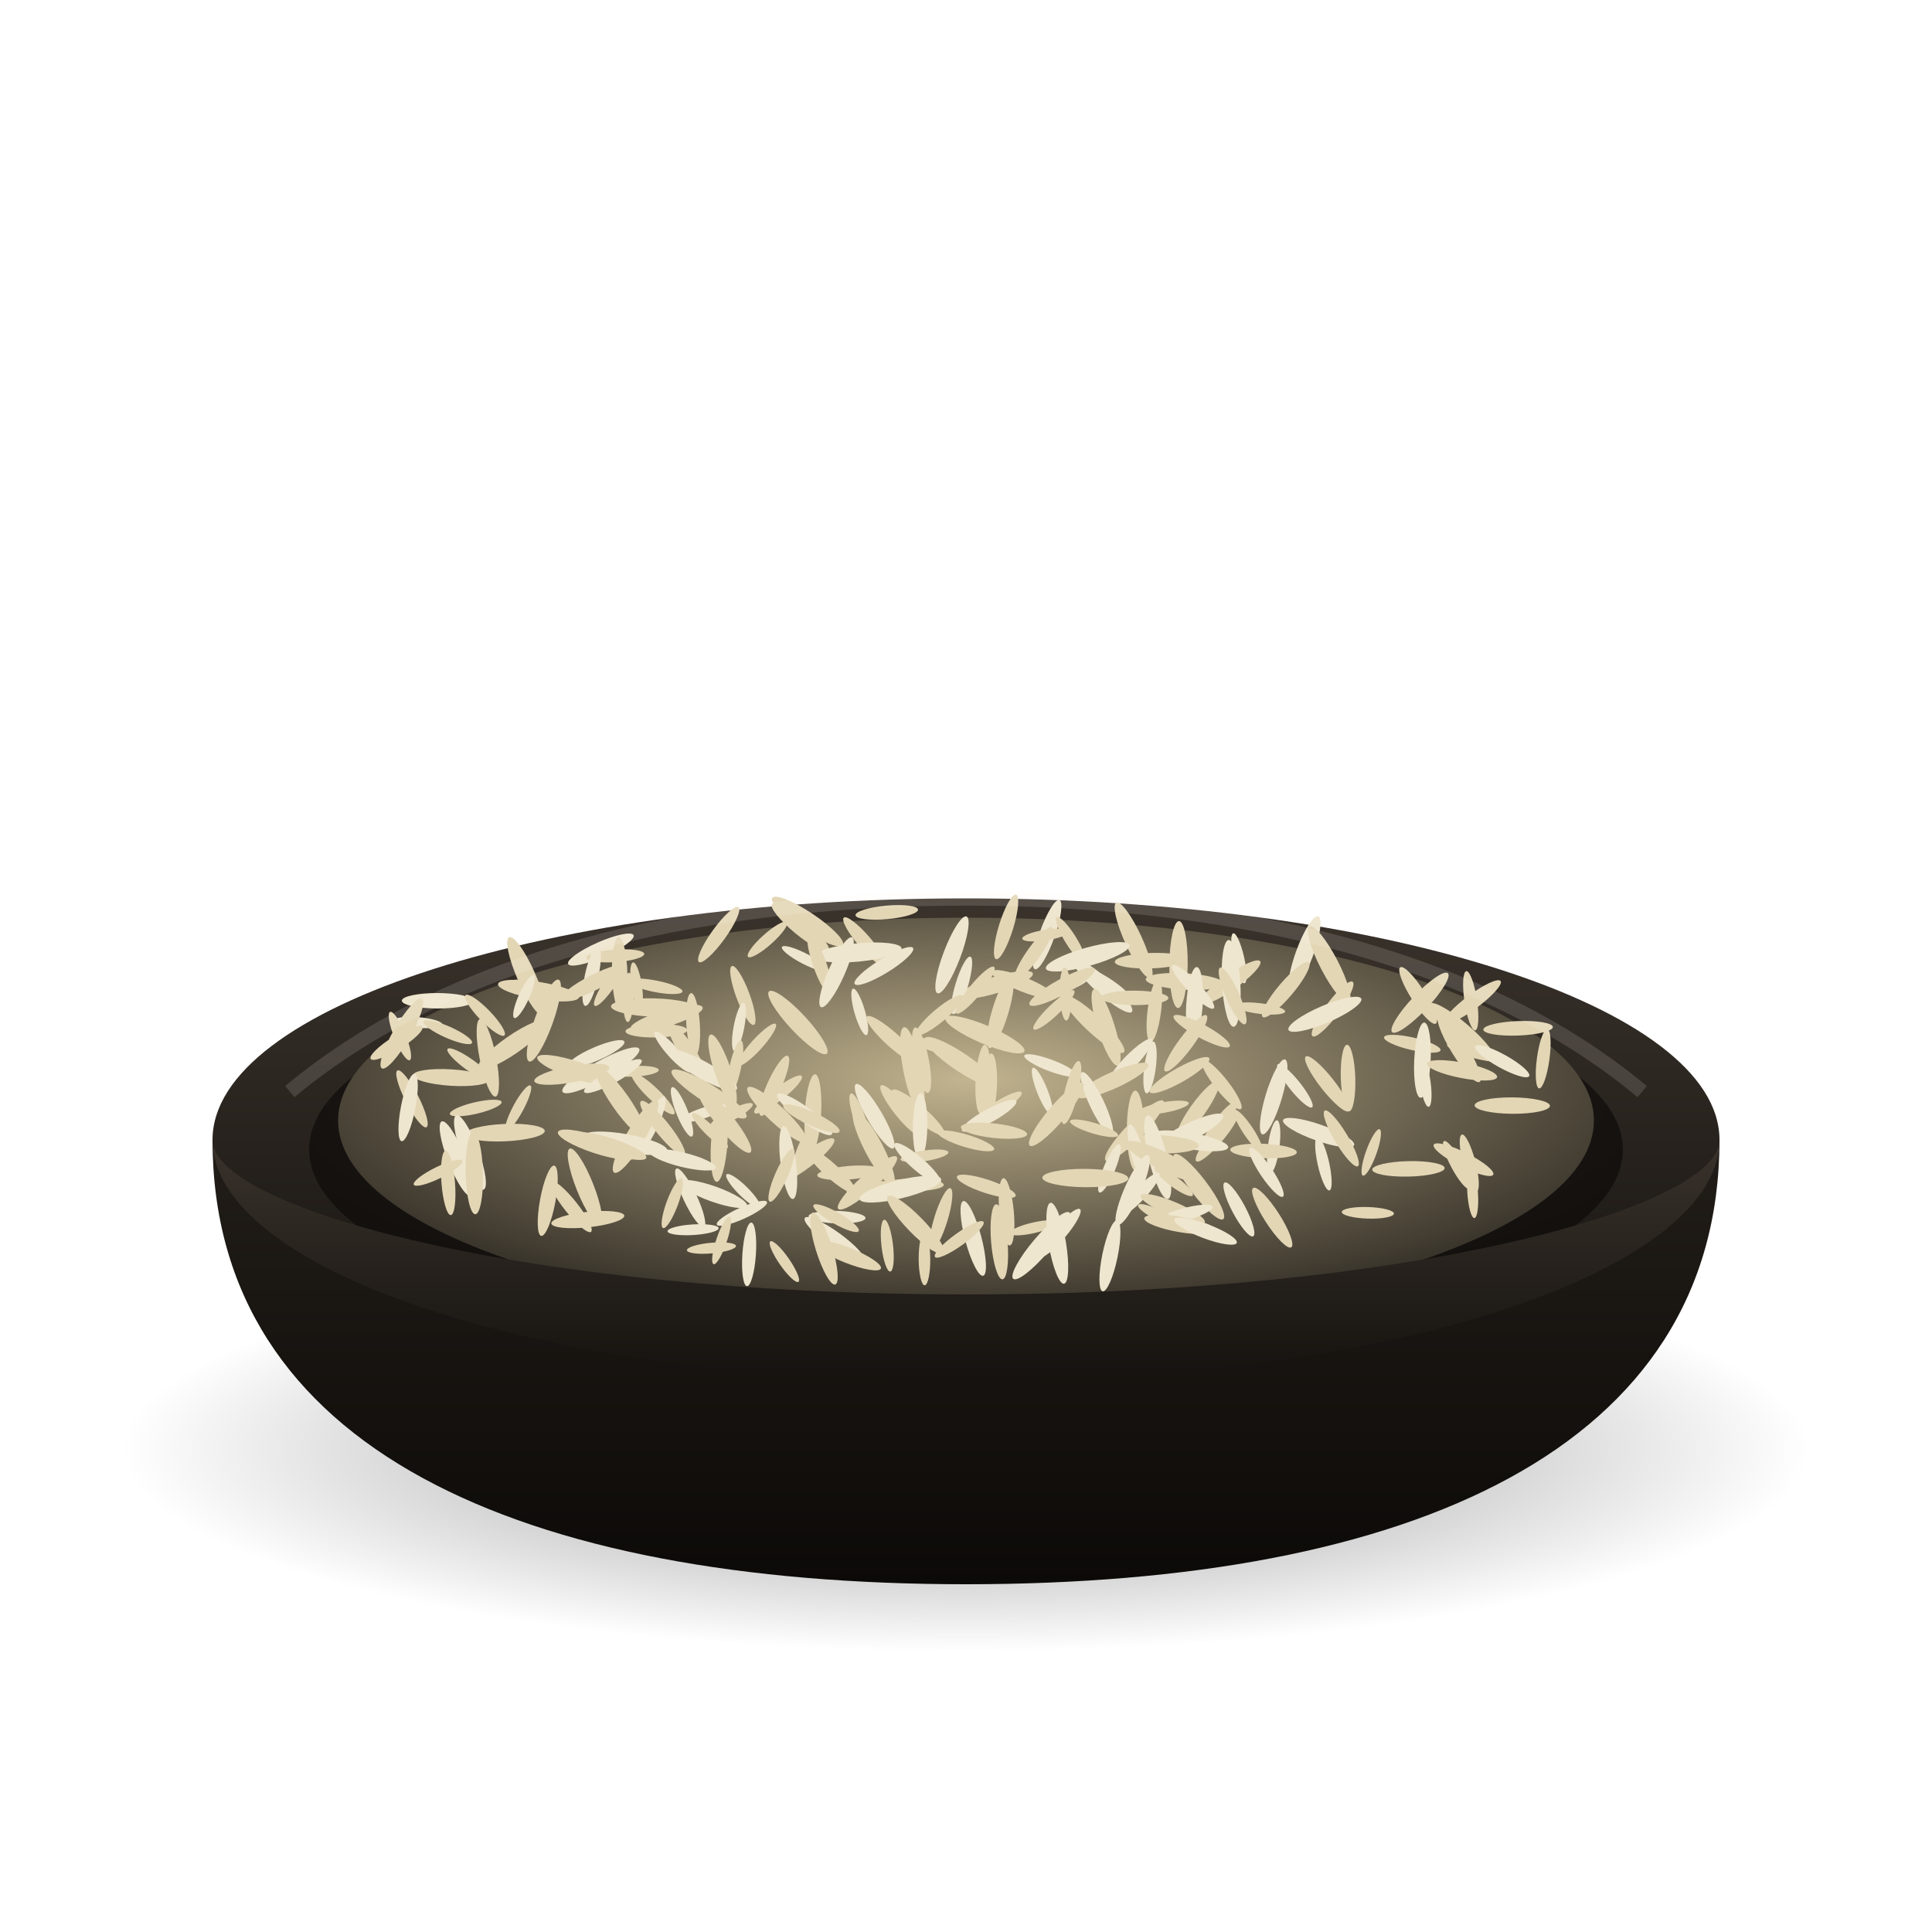
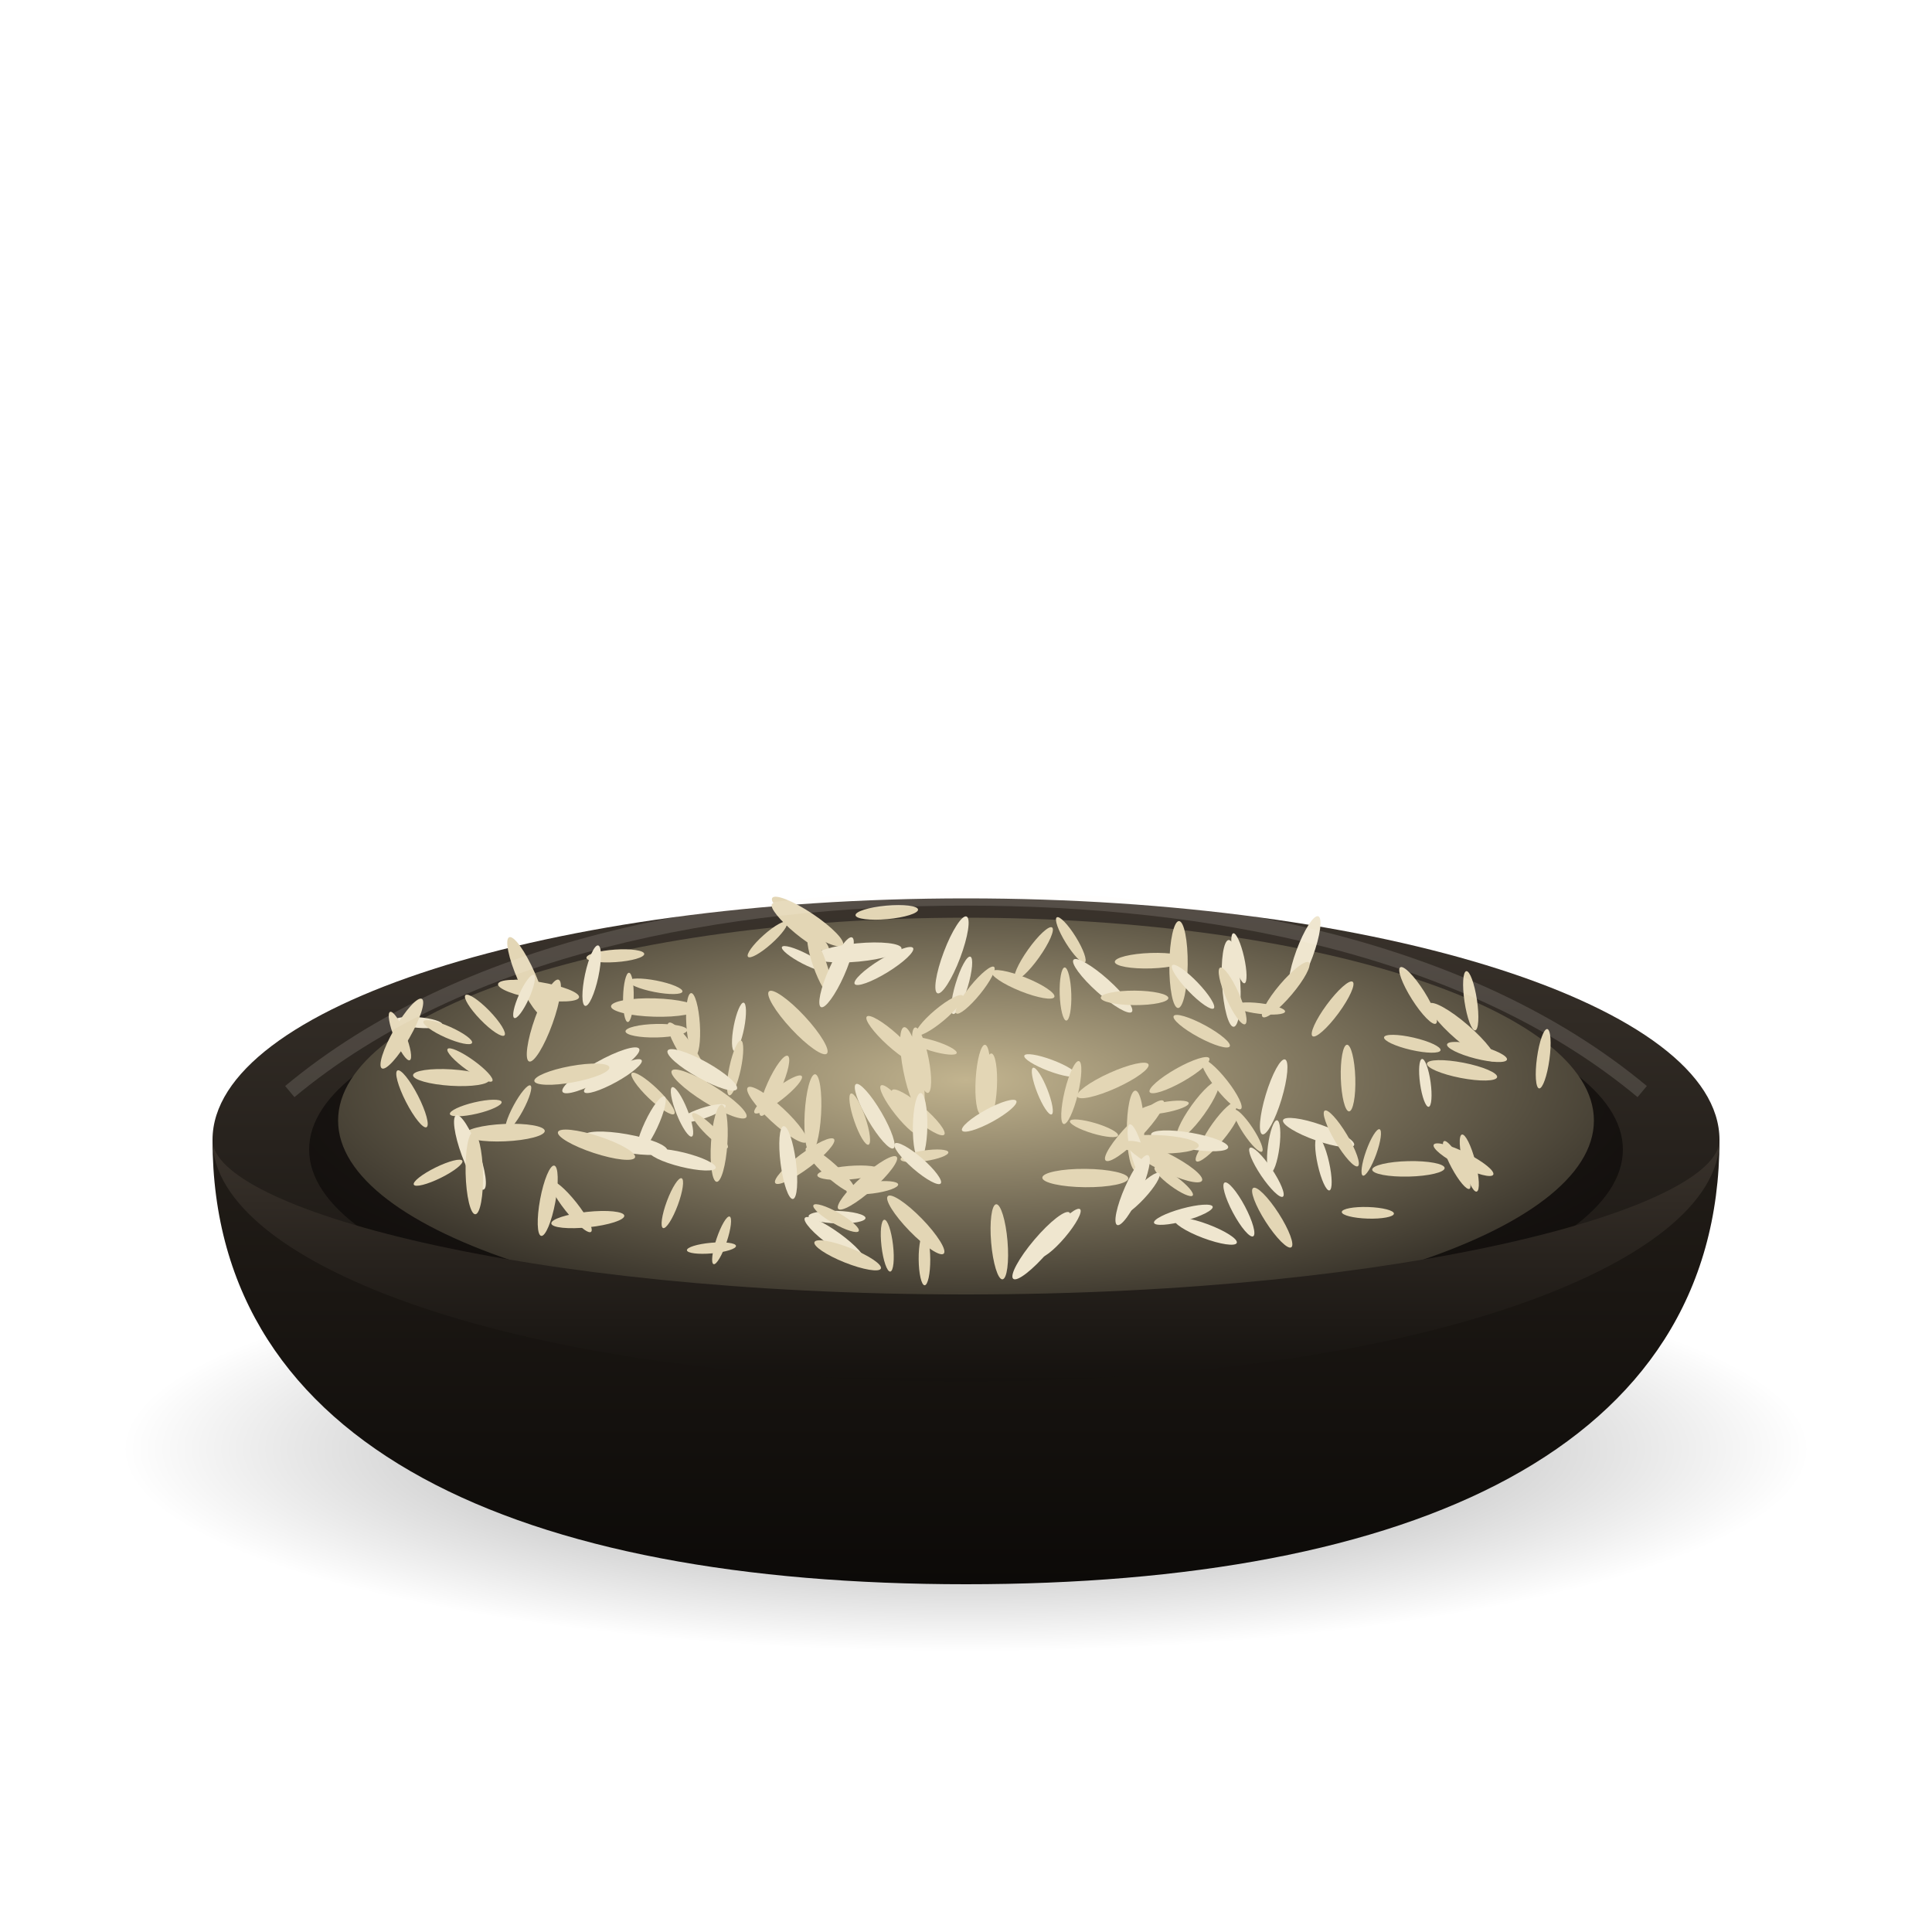
<svg xmlns="http://www.w3.org/2000/svg" viewBox="0 0 400 400" class="" role="presentation" aria-hidden="true" data-bowl="basmati-rice-1509">
  <defs>
    <radialGradient id="b-basmati-rice-1509-shadow" cx="50%" cy="50%" r="50%">
      <stop offset="0" stop-color="#000" stop-opacity="0.45" />
      <stop offset="1" stop-color="#000" stop-opacity="0" />
    </radialGradient>
    <linearGradient id="b-basmati-rice-1509-rim" x1="0" y1="0" x2="0" y2="1">
      <stop offset="0" stop-color="#3a332c" />
      <stop offset="1" stop-color="#15120f" />
    </linearGradient>
    <linearGradient id="b-basmati-rice-1509-body" x1="0" y1="0" x2="0" y2="1">
      <stop offset="0" stop-color="#221d18" />
      <stop offset="1" stop-color="#0c0a08" />
    </linearGradient>
    <radialGradient id="b-basmati-rice-1509-inner" cx="50%" cy="35%" r="65%">
      <stop offset="0" stop-color="#2a2420" />
      <stop offset="1" stop-color="#100d0b" />
    </radialGradient>
  </defs>
  <ellipse cx="200" cy="300" rx="176" ry="42" fill="url(#b-basmati-rice-1509-shadow)" />
  <path d="M 44 236 C 44 300, 108 328, 200 328 C 292 328, 356 300, 356 236 Z" fill="url(#b-basmati-rice-1509-body)" />
  <ellipse cx="200" cy="236" rx="156" ry="50" fill="url(#b-basmati-rice-1509-rim)" />
  <ellipse cx="200" cy="238" rx="136" ry="42" fill="url(#b-basmati-rice-1509-inner)" />
  <g>
    <defs>
      <radialGradient id="b-basmati-rice-1509-bed" cx="50%" cy="40%" r="70%">
        <stop offset="0" stop-color="#c2b48f" />
        <stop offset="1" stop-color="#1a1714" />
      </radialGradient>
    </defs>
    <ellipse cx="200" cy="232" rx="130" ry="42" fill="url(#b-basmati-rice-1509-bed)" />
    <ellipse cx="183.6" cy="188.9" rx="6.5" ry="1.4" transform="rotate(354.8 183.6 188.9)" fill="#e3d6b5" />
    <ellipse cx="167.2" cy="190.8" rx="8.8" ry="1.9" transform="rotate(213.8 167.2 190.8)" fill="#e3d6b5" />
-     <ellipse cx="208.3" cy="191.9" rx="7.0" ry="1.5" transform="rotate(107.2 208.3 191.9)" fill="#e3d6b5" />
    <ellipse cx="165.7" cy="192.0" rx="7.6" ry="1.6" transform="rotate(39.5 165.7 192.0)" fill="#e3d6b5" />
-     <ellipse cx="148.8" cy="193.5" rx="7.0" ry="1.5" transform="rotate(305.8 148.8 193.5)" fill="#e3d6b5" />
-     <ellipse cx="216.8" cy="193.5" rx="7.6" ry="1.6" transform="rotate(109.5 216.8 193.5)" fill="#efe6cf" />
-     <ellipse cx="216.5" cy="193.6" rx="4.9" ry="1.1" transform="rotate(351.2 216.5 193.6)" fill="#e3d6b5" />
    <ellipse cx="158.9" cy="194.5" rx="5.4" ry="1.2" transform="rotate(138.3 158.9 194.5)" fill="#e3d6b5" />
    <ellipse cx="221.7" cy="194.6" rx="5.5" ry="1.2" transform="rotate(58.2 221.7 194.6)" fill="#e3d6b5" />
-     <ellipse cx="234.7" cy="194.7" rx="8.6" ry="1.8" transform="rotate(245.5 234.7 194.7)" fill="#e3d6b5" />
-     <ellipse cx="179.0" cy="195.0" rx="6.6" ry="1.4" transform="rotate(229.4 179.0 195.0)" fill="#e3d6b5" />
-     <ellipse cx="124.4" cy="196.6" rx="7.4" ry="1.6" transform="rotate(336.3 124.4 196.6)" fill="#efe6cf" />
    <ellipse cx="177.6" cy="197.2" rx="9.1" ry="1.9" transform="rotate(354.6 177.6 197.2)" fill="#efe6cf" />
    <ellipse cx="214.0" cy="197.4" rx="6.6" ry="1.4" transform="rotate(125.4 214.0 197.4)" fill="#e3d6b5" />
    <ellipse cx="270.1" cy="197.4" rx="8.2" ry="1.8" transform="rotate(290.2 270.1 197.4)" fill="#efe6cf" />
    <ellipse cx="197.1" cy="197.7" rx="8.5" ry="1.8" transform="rotate(110.7 197.1 197.7)" fill="#efe6cf" />
    <ellipse cx="127.4" cy="197.9" rx="6.0" ry="1.3" transform="rotate(356.1 127.4 197.9)" fill="#e3d6b5" />
-     <ellipse cx="225.2" cy="198.1" rx="9.0" ry="1.9" transform="rotate(164.3 225.2 198.1)" fill="#efe6cf" />
    <ellipse cx="256.5" cy="198.4" rx="5.3" ry="1.1" transform="rotate(257.3 256.5 198.4)" fill="#efe6cf" />
    <ellipse cx="166.6" cy="198.5" rx="5.3" ry="1.1" transform="rotate(27.4 166.6 198.5)" fill="#efe6cf" />
    <ellipse cx="238.3" cy="198.9" rx="7.5" ry="1.6" transform="rotate(358.1 238.3 198.9)" fill="#e3d6b5" />
    <ellipse cx="169.7" cy="199.6" rx="6.7" ry="1.4" transform="rotate(250.8 169.7 199.6)" fill="#e3d6b5" />
    <ellipse cx="244.0" cy="199.7" rx="9.0" ry="1.9" transform="rotate(270.6 244.0 199.7)" fill="#e3d6b5" />
-     <ellipse cx="275.2" cy="199.7" rx="8.9" ry="1.9" transform="rotate(242.6 275.2 199.7)" fill="#e3d6b5" />
    <ellipse cx="183.0" cy="200.0" rx="7.1" ry="1.5" transform="rotate(328.4 183.0 200.0)" fill="#efe6cf" />
    <ellipse cx="173.2" cy="201.3" rx="7.9" ry="1.7" transform="rotate(114.0 173.2 201.3)" fill="#efe6cf" />
-     <ellipse cx="128.3" cy="201.7" rx="7.7" ry="1.6" transform="rotate(268.5 128.3 201.7)" fill="#e3d6b5" />
    <ellipse cx="122.5" cy="202.0" rx="6.4" ry="1.4" transform="rotate(102.1 122.5 202.0)" fill="#efe6cf" />
    <ellipse cx="109.0" cy="202.2" rx="8.9" ry="1.9" transform="rotate(66.3 109.0 202.2)" fill="#e3d6b5" />
-     <ellipse cx="245.3" cy="203.2" rx="8.1" ry="1.7" transform="rotate(3.3 245.3 203.2)" fill="#e3d6b5" />
-     <ellipse cx="123.0" cy="203.4" rx="7.6" ry="1.6" transform="rotate(153.1 123.0 203.4)" fill="#e3d6b5" />
-     <ellipse cx="254.7" cy="203.4" rx="7.6" ry="1.6" transform="rotate(324.9 254.7 203.4)" fill="#e3d6b5" />
-     <ellipse cx="126.3" cy="203.5" rx="5.7" ry="1.2" transform="rotate(123.8 126.3 203.5)" fill="#e3d6b5" />
-     <ellipse cx="228.9" cy="203.6" rx="6.1" ry="1.3" transform="rotate(212.4 228.9 203.6)" fill="#efe6cf" />
    <ellipse cx="254.9" cy="203.6" rx="9.0" ry="1.9" transform="rotate(86.7 254.9 203.6)" fill="#efe6cf" />
    <ellipse cx="211.8" cy="203.8" rx="7.0" ry="1.5" transform="rotate(21.9 211.8 203.8)" fill="#e3d6b5" />
-     <ellipse cx="206.2" cy="203.9" rx="8.0" ry="1.7" transform="rotate(342.7 206.2 203.9)" fill="#e3d6b5" />
    <ellipse cx="199.1" cy="204.0" rx="6.2" ry="1.3" transform="rotate(106.8 199.1 204.0)" fill="#efe6cf" />
-     <ellipse cx="131.8" cy="204.1" rx="4.9" ry="1.1" transform="rotate(81.4 131.8 204.1)" fill="#e3d6b5" />
    <ellipse cx="228.3" cy="204.1" rx="8.1" ry="1.7" transform="rotate(221.8 228.3 204.1)" fill="#efe6cf" />
-     <ellipse cx="220.5" cy="204.2" rx="5.1" ry="1.1" transform="rotate(340.7 220.5 204.2)" fill="#efe6cf" />
    <ellipse cx="135.7" cy="204.2" rx="5.7" ry="1.2" transform="rotate(11.1 135.7 204.2)" fill="#e3d6b5" />
    <ellipse cx="247.0" cy="204.3" rx="6.2" ry="1.3" transform="rotate(46.1 247.0 204.3)" fill="#efe6cf" />
-     <ellipse cx="219.9" cy="204.3" rx="7.7" ry="1.6" transform="rotate(151.2 219.9 204.3)" fill="#e3d6b5" />
    <ellipse cx="266.2" cy="204.9" rx="7.4" ry="1.6" transform="rotate(310.3 266.2 204.9)" fill="#e3d6b5" />
    <ellipse cx="201.9" cy="205.0" rx="6.2" ry="1.3" transform="rotate(129.1 201.9 205.0)" fill="#e3d6b5" />
    <ellipse cx="111.5" cy="205.1" rx="8.5" ry="1.8" transform="rotate(9.3 111.5 205.1)" fill="#e3d6b5" />
    <ellipse cx="220.6" cy="205.8" rx="5.5" ry="1.2" transform="rotate(268.2 220.6 205.8)" fill="#e3d6b5" />
    <ellipse cx="293.6" cy="206.1" rx="6.9" ry="1.5" transform="rotate(57.7 293.6 206.1)" fill="#e3d6b5" />
-     <ellipse cx="153.8" cy="206.1" rx="6.5" ry="1.4" transform="rotate(249.6 153.8 206.1)" fill="#e3d6b5" />
    <ellipse cx="255.2" cy="206.2" rx="6.4" ry="1.4" transform="rotate(66.2 255.2 206.2)" fill="#e3d6b5" />
    <ellipse cx="108.5" cy="206.3" rx="4.9" ry="1.1" transform="rotate(114.3 108.5 206.3)" fill="#efe6cf" />
    <ellipse cx="130.1" cy="206.5" rx="5.1" ry="1.1" transform="rotate(91.4 130.1 206.5)" fill="#e3d6b5" />
    <ellipse cx="234.9" cy="206.6" rx="7.0" ry="1.5" transform="rotate(0.3 234.9 206.6)" fill="#e3d6b5" />
    <ellipse cx="304.5" cy="207.2" rx="6.2" ry="1.3" transform="rotate(81.5 304.5 207.2)" fill="#e3d6b5" />
-     <ellipse cx="90.6" cy="207.2" rx="7.4" ry="1.6" transform="rotate(0.2 90.6 207.2)" fill="#efe6cf" />
-     <ellipse cx="304.9" cy="207.4" rx="7.2" ry="1.5" transform="rotate(143.4 304.9 207.4)" fill="#e3d6b5" />
-     <ellipse cx="294.0" cy="207.6" rx="8.4" ry="1.8" transform="rotate(313.4 294.0 207.6)" fill="#e3d6b5" />
-     <ellipse cx="247.3" cy="208.0" rx="7.8" ry="1.7" transform="rotate(93.6 247.3 208.0)" fill="#efe6cf" />
    <ellipse cx="135.5" cy="208.6" rx="9.0" ry="1.9" transform="rotate(1.6 135.5 208.6)" fill="#e3d6b5" />
    <ellipse cx="260.8" cy="208.8" rx="5.3" ry="1.1" transform="rotate(186.9 260.8 208.8)" fill="#e3d6b5" />
    <ellipse cx="275.9" cy="208.9" rx="7.0" ry="1.5" transform="rotate(306.4 275.9 208.9)" fill="#e3d6b5" />
-     <ellipse cx="218.2" cy="209.1" rx="5.8" ry="1.2" transform="rotate(136.4 218.2 209.1)" fill="#e3d6b5" />
-     <ellipse cx="239.0" cy="209.2" rx="6.6" ry="1.4" transform="rotate(277.1 239.0 209.2)" fill="#e3d6b5" />
-     <ellipse cx="207.1" cy="209.4" rx="7.9" ry="1.7" transform="rotate(286.7 207.1 209.4)" fill="#e3d6b5" />
-     <ellipse cx="178.0" cy="209.5" rx="5.0" ry="1.1" transform="rotate(253.9 178.0 209.5)" fill="#efe6cf" />
-     <ellipse cx="274.3" cy="210.0" rx="8.2" ry="1.8" transform="rotate(156.8 274.3 210.0)" fill="#efe6cf" />
    <ellipse cx="100.4" cy="210.2" rx="5.8" ry="1.3" transform="rotate(45.9 100.4 210.2)" fill="#e3d6b5" />
    <ellipse cx="194.5" cy="210.2" rx="6.3" ry="1.4" transform="rotate(320.0 194.5 210.2)" fill="#e3d6b5" />
-     <ellipse cx="138.0" cy="210.8" rx="7.8" ry="1.7" transform="rotate(343.4 138.0 210.8)" fill="#e3d6b5" />
    <ellipse cx="112.6" cy="211.3" rx="9.0" ry="1.9" transform="rotate(289.8 112.6 211.3)" fill="#e3d6b5" />
    <ellipse cx="86.6" cy="211.7" rx="5.0" ry="1.1" transform="rotate(4.8 86.6 211.7)" fill="#efe6cf" />
    <ellipse cx="165.2" cy="211.7" rx="8.8" ry="1.9" transform="rotate(227.1 165.2 211.7)" fill="#e3d6b5" />
-     <ellipse cx="226.4" cy="212.0" rx="8.6" ry="1.8" transform="rotate(223.0 226.4 212.0)" fill="#e3d6b5" />
    <ellipse cx="143.5" cy="212.1" rx="6.5" ry="1.4" transform="rotate(266.4 143.5 212.1)" fill="#e3d6b5" />
    <ellipse cx="153.0" cy="212.6" rx="5.1" ry="1.1" transform="rotate(100.9 153.0 212.6)" fill="#efe6cf" />
-     <ellipse cx="229.0" cy="212.7" rx="8.3" ry="1.8" transform="rotate(72.7 229.0 212.7)" fill="#e3d6b5" />
-     <ellipse cx="314.3" cy="212.9" rx="7.2" ry="1.5" transform="rotate(177.8 314.3 212.9)" fill="#e3d6b5" />
    <ellipse cx="135.9" cy="213.4" rx="6.4" ry="1.4" transform="rotate(178.8 135.9 213.4)" fill="#e3d6b5" />
    <ellipse cx="248.8" cy="213.5" rx="6.6" ry="1.4" transform="rotate(208.4 248.8 213.5)" fill="#e3d6b5" />
    <ellipse cx="302.7" cy="213.7" rx="9.0" ry="1.9" transform="rotate(40.8 302.7 213.7)" fill="#e3d6b5" />
    <ellipse cx="92.7" cy="213.7" rx="5.5" ry="1.2" transform="rotate(23.9 92.7 213.7)" fill="#e3d6b5" />
    <ellipse cx="83.2" cy="214.0" rx="8.3" ry="1.8" transform="rotate(119.9 83.2 214.0)" fill="#e3d6b5" />
-     <ellipse cx="203.9" cy="214.2" rx="8.9" ry="1.9" transform="rotate(203.0 203.9 214.2)" fill="#e3d6b5" />
    <ellipse cx="82.8" cy="214.5" rx="5.4" ry="1.2" transform="rotate(247.9 82.8 214.5)" fill="#e3d6b5" />
    <ellipse cx="184.8" cy="215.3" rx="7.2" ry="1.5" transform="rotate(42.1 184.8 215.3)" fill="#e3d6b5" />
-     <ellipse cx="82.1" cy="215.9" rx="6.3" ry="1.4" transform="rotate(148.1 82.1 215.9)" fill="#e3d6b5" />
-     <ellipse cx="245.5" cy="216.0" rx="7.2" ry="1.5" transform="rotate(126.6 245.5 216.0)" fill="#e3d6b5" />
    <ellipse cx="292.4" cy="216.1" rx="6.0" ry="1.3" transform="rotate(13.0 292.4 216.1)" fill="#e3d6b5" />
-     <ellipse cx="106.1" cy="216.3" rx="8.6" ry="1.9" transform="rotate(145.2 106.1 216.3)" fill="#e3d6b5" />
-     <ellipse cx="156.7" cy="216.3" rx="5.8" ry="1.2" transform="rotate(312.2 156.7 216.3)" fill="#e3d6b5" />
    <ellipse cx="193.0" cy="216.5" rx="5.3" ry="1.1" transform="rotate(196.8 193.0 216.5)" fill="#e3d6b5" />
-     <ellipse cx="302.1" cy="217.1" rx="8.1" ry="1.7" transform="rotate(238.4 302.1 217.1)" fill="#e3d6b5" />
-     <ellipse cx="139.3" cy="217.8" rx="5.6" ry="1.2" transform="rotate(48.0 139.3 217.8)" fill="#efe6cf" />
    <ellipse cx="305.8" cy="217.8" rx="6.4" ry="1.4" transform="rotate(14.3 305.8 217.8)" fill="#e3d6b5" />
    <ellipse cx="142.4" cy="217.9" rx="7.3" ry="1.6" transform="rotate(57.2 142.4 217.9)" fill="#e3d6b5" />
-     <ellipse cx="123.4" cy="218.2" rx="6.4" ry="1.4" transform="rotate(336.5 123.4 218.2)" fill="#efe6cf" />
-     <ellipse cx="101.0" cy="219.0" rx="8.2" ry="1.7" transform="rotate(78.7 101.0 219.0)" fill="#e3d6b5" />
    <ellipse cx="319.5" cy="219.2" rx="6.2" ry="1.3" transform="rotate(277.8 319.5 219.2)" fill="#e3d6b5" />
    <ellipse cx="190.8" cy="219.5" rx="6.9" ry="1.5" transform="rotate(78.9 190.8 219.5)" fill="#e3d6b5" />
-     <ellipse cx="294.5" cy="219.5" rx="7.8" ry="1.7" transform="rotate(92.8 294.5 219.5)" fill="#efe6cf" />
-     <ellipse cx="311.0" cy="219.7" rx="6.4" ry="1.4" transform="rotate(29.0 311.0 219.7)" fill="#efe6cf" />
-     <ellipse cx="234.0" cy="219.8" rx="6.5" ry="1.4" transform="rotate(134.2 234.0 219.8)" fill="#efe6cf" />
-     <ellipse cx="198.9" cy="219.9" rx="8.9" ry="1.9" transform="rotate(33.9 198.9 219.9)" fill="#e3d6b5" />
    <ellipse cx="97.3" cy="220.5" rx="5.7" ry="1.2" transform="rotate(35.6 97.3 220.5)" fill="#e3d6b5" />
    <ellipse cx="217.5" cy="220.6" rx="5.8" ry="1.2" transform="rotate(200.7 217.5 220.6)" fill="#efe6cf" />
-     <ellipse cx="238.1" cy="221.0" rx="5.4" ry="1.2" transform="rotate(277.5 238.1 221.0)" fill="#efe6cf" />
    <ellipse cx="152.2" cy="221.1" rx="5.8" ry="1.2" transform="rotate(282.0 152.2 221.1)" fill="#e3d6b5" />
    <ellipse cx="188.9" cy="221.4" rx="8.9" ry="1.9" transform="rotate(78.8 188.9 221.4)" fill="#e3d6b5" />
    <ellipse cx="145.4" cy="221.5" rx="8.2" ry="1.8" transform="rotate(209.1 145.4 221.5)" fill="#efe6cf" />
    <ellipse cx="302.7" cy="221.6" rx="7.4" ry="1.6" transform="rotate(11.0 302.7 221.6)" fill="#e3d6b5" />
    <ellipse cx="124.4" cy="221.6" rx="9.1" ry="1.9" transform="rotate(150.7 124.4 221.6)" fill="#efe6cf" />
-     <ellipse cx="149.6" cy="221.6" rx="7.8" ry="1.7" transform="rotate(251.5 149.6 221.6)" fill="#e3d6b5" />
-     <ellipse cx="119.4" cy="221.6" rx="8.6" ry="1.8" transform="rotate(198.3 119.4 221.6)" fill="#e3d6b5" />
-     <ellipse cx="131.4" cy="221.8" rx="5.0" ry="1.1" transform="rotate(176.9 131.4 221.8)" fill="#e3d6b5" />
    <ellipse cx="118.4" cy="222.4" rx="7.9" ry="1.7" transform="rotate(169.6 118.4 222.4)" fill="#e3d6b5" />
    <ellipse cx="244.2" cy="222.6" rx="7.1" ry="1.5" transform="rotate(330.4 244.2 222.6)" fill="#e3d6b5" />
    <ellipse cx="126.9" cy="222.8" rx="6.8" ry="1.4" transform="rotate(151.1 126.9 222.8)" fill="#efe6cf" />
    <ellipse cx="93.4" cy="223.1" rx="7.9" ry="1.7" transform="rotate(3.6 93.4 223.1)" fill="#e3d6b5" />
    <ellipse cx="279.1" cy="223.2" rx="6.9" ry="1.5" transform="rotate(268.2 279.1 223.2)" fill="#e3d6b5" />
    <ellipse cx="203.5" cy="223.5" rx="7.2" ry="1.5" transform="rotate(93.4 203.5 223.5)" fill="#e3d6b5" />
    <ellipse cx="230.4" cy="223.7" rx="8.1" ry="1.7" transform="rotate(155.7 230.4 223.7)" fill="#e3d6b5" />
    <ellipse cx="295.1" cy="224.2" rx="5.0" ry="1.1" transform="rotate(262.1 295.1 224.2)" fill="#efe6cf" />
-     <ellipse cx="274.8" cy="224.4" rx="7.2" ry="1.5" transform="rotate(231.8 274.8 224.4)" fill="#e3d6b5" />
    <ellipse cx="252.9" cy="224.5" rx="6.5" ry="1.4" transform="rotate(51.7 252.9 224.5)" fill="#e3d6b5" />
-     <ellipse cx="268.1" cy="224.8" rx="5.7" ry="1.2" transform="rotate(231.3 268.1 224.8)" fill="#efe6cf" />
    <ellipse cx="160.3" cy="224.8" rx="6.8" ry="1.5" transform="rotate(114.2 160.3 224.8)" fill="#e3d6b5" />
    <ellipse cx="204.9" cy="225.1" rx="7.0" ry="1.5" transform="rotate(272.9 204.9 225.1)" fill="#e3d6b5" />
    <ellipse cx="215.8" cy="225.9" rx="5.2" ry="1.1" transform="rotate(68.3 215.8 225.9)" fill="#efe6cf" />
    <ellipse cx="221.8" cy="226.2" rx="6.7" ry="1.4" transform="rotate(283.6 221.8 226.2)" fill="#e3d6b5" />
    <ellipse cx="135.2" cy="226.4" rx="6.1" ry="1.3" transform="rotate(223.8 135.2 226.4)" fill="#e3d6b5" />
    <ellipse cx="146.8" cy="226.5" rx="9.1" ry="1.9" transform="rotate(211.9 146.8 226.5)" fill="#e3d6b5" />
    <ellipse cx="161.1" cy="226.6" rx="6.2" ry="1.3" transform="rotate(142.1 161.1 226.6)" fill="#e3d6b5" />
    <ellipse cx="263.7" cy="227.1" rx="8.1" ry="1.7" transform="rotate(106.8 263.7 227.1)" fill="#efe6cf" />
    <ellipse cx="85.3" cy="227.5" rx="6.6" ry="1.4" transform="rotate(242.9 85.3 227.5)" fill="#e3d6b5" />
-     <ellipse cx="128.5" cy="228.1" rx="8.8" ry="1.9" transform="rotate(55.2 128.5 228.1)" fill="#e3d6b5" />
-     <ellipse cx="227.1" cy="228.5" rx="7.2" ry="1.5" transform="rotate(64.7 227.1 228.5)" fill="#efe6cf" />
-     <ellipse cx="313.1" cy="228.9" rx="7.8" ry="1.7" transform="rotate(0.4 313.1 228.9)" fill="#e3d6b5" />
-     <ellipse cx="206.7" cy="229.2" rx="5.7" ry="1.2" transform="rotate(147.7 206.7 229.2)" fill="#e3d6b5" />
-     <ellipse cx="84.5" cy="229.3" rx="7.1" ry="1.5" transform="rotate(281.0 84.5 229.3)" fill="#efe6cf" />
    <ellipse cx="240.9" cy="229.3" rx="5.3" ry="1.1" transform="rotate(349.9 240.9 229.3)" fill="#e3d6b5" />
    <ellipse cx="107.3" cy="229.4" rx="5.3" ry="1.1" transform="rotate(298.3 107.3 229.4)" fill="#e3d6b5" />
    <ellipse cx="98.5" cy="229.4" rx="5.5" ry="1.2" transform="rotate(166.8 98.5 229.4)" fill="#e3d6b5" />
    <ellipse cx="248.0" cy="229.8" rx="7.3" ry="1.6" transform="rotate(305.6 248.0 229.8)" fill="#e3d6b5" />
    <ellipse cx="186.5" cy="229.9" rx="6.6" ry="1.4" transform="rotate(51.5 186.5 229.9)" fill="#e3d6b5" />
    <ellipse cx="141.2" cy="230.2" rx="5.5" ry="1.2" transform="rotate(68.3 141.2 230.2)" fill="#efe6cf" />
    <ellipse cx="190.1" cy="230.3" rx="7.1" ry="1.5" transform="rotate(220.5 190.1 230.3)" fill="#e3d6b5" />
    <ellipse cx="145.5" cy="230.5" rx="5.0" ry="1.1" transform="rotate(341.5 145.5 230.5)" fill="#efe6cf" />
    <ellipse cx="168.3" cy="230.6" rx="8.2" ry="1.7" transform="rotate(93.2 168.3 230.6)" fill="#e3d6b5" />
-     <ellipse cx="218.7" cy="230.7" rx="8.5" ry="1.8" transform="rotate(310.3 218.7 230.7)" fill="#e3d6b5" />
-     <ellipse cx="166.6" cy="230.7" rx="7.0" ry="1.5" transform="rotate(216.4 166.6 230.7)" fill="#efe6cf" />
    <ellipse cx="160.9" cy="230.8" rx="8.3" ry="1.8" transform="rotate(222.8 160.9 230.8)" fill="#e3d6b5" />
-     <ellipse cx="151.4" cy="230.9" rx="5.0" ry="1.1" transform="rotate(332.1 151.4 230.9)" fill="#e3d6b5" />
    <ellipse cx="204.8" cy="231.0" rx="6.4" ry="1.4" transform="rotate(151.4 204.8 231.0)" fill="#efe6cf" />
    <ellipse cx="181.1" cy="231.1" rx="7.7" ry="1.6" transform="rotate(59.7 181.1 231.1)" fill="#efe6cf" />
-     <ellipse cx="168.0" cy="231.6" rx="6.4" ry="1.4" transform="rotate(204.8 168.0 231.6)" fill="#e3d6b5" />
    <ellipse cx="178.0" cy="231.7" rx="5.6" ry="1.2" transform="rotate(71.1 178.0 231.7)" fill="#e3d6b5" />
-     <ellipse cx="150.0" cy="232.0" rx="8.5" ry="1.8" transform="rotate(230.8 150.0 232.0)" fill="#e3d6b5" />
    <ellipse cx="134.8" cy="232.9" rx="6.5" ry="1.4" transform="rotate(115.1 134.8 232.9)" fill="#efe6cf" />
    <ellipse cx="190.5" cy="233.2" rx="6.9" ry="1.5" transform="rotate(90.9 190.5 233.2)" fill="#efe6cf" />
    <ellipse cx="252.2" cy="233.4" rx="6.4" ry="1.4" transform="rotate(125.6 252.2 233.4)" fill="#e3d6b5" />
-     <ellipse cx="137.2" cy="233.6" rx="7.2" ry="1.5" transform="rotate(231.3 137.2 233.6)" fill="#e3d6b5" />
    <ellipse cx="226.5" cy="233.6" rx="5.2" ry="1.1" transform="rotate(196.7 226.5 233.6)" fill="#e3d6b5" />
    <ellipse cx="147.0" cy="234.1" rx="5.1" ry="1.1" transform="rotate(224.5 147.0 234.1)" fill="#e3d6b5" />
-     <ellipse cx="205.8" cy="234.1" rx="6.9" ry="1.5" transform="rotate(6.3 205.8 234.1)" fill="#e3d6b5" />
    <ellipse cx="235.1" cy="234.1" rx="8.3" ry="1.8" transform="rotate(269.7 235.1 234.1)" fill="#e3d6b5" />
    <ellipse cx="258.4" cy="234.1" rx="5.2" ry="1.1" transform="rotate(56.4 258.4 234.1)" fill="#e3d6b5" />
    <ellipse cx="234.9" cy="234.1" rx="8.6" ry="1.8" transform="rotate(134.2 234.9 234.1)" fill="#e3d6b5" />
    <ellipse cx="104.5" cy="234.5" rx="8.3" ry="1.8" transform="rotate(357.5 104.5 234.5)" fill="#e3d6b5" />
    <ellipse cx="273.0" cy="234.5" rx="7.8" ry="1.7" transform="rotate(199.4 273.0 234.5)" fill="#efe6cf" />
-     <ellipse cx="245.8" cy="234.6" rx="8.3" ry="1.8" transform="rotate(333.5 245.8 234.6)" fill="#efe6cf" />
    <ellipse cx="252.0" cy="235.3" rx="6.7" ry="1.4" transform="rotate(130.2 252.0 235.3)" fill="#e3d6b5" />
-     <ellipse cx="131.6" cy="235.3" rx="8.7" ry="1.9" transform="rotate(120.7 131.6 235.3)" fill="#e3d6b5" />
    <ellipse cx="277.7" cy="235.7" rx="6.7" ry="1.4" transform="rotate(239.2 277.7 235.7)" fill="#e3d6b5" />
-     <ellipse cx="200.0" cy="236.2" rx="6.1" ry="1.3" transform="rotate(196.8 200.0 236.2)" fill="#e3d6b5" />
    <ellipse cx="246.3" cy="236.2" rx="8.1" ry="1.7" transform="rotate(9.7 246.3 236.2)" fill="#efe6cf" />
    <ellipse cx="148.9" cy="236.7" rx="8.0" ry="1.7" transform="rotate(273.7 148.9 236.7)" fill="#e3d6b5" />
    <ellipse cx="129.5" cy="236.7" rx="8.8" ry="1.9" transform="rotate(10.1 129.5 236.7)" fill="#efe6cf" />
    <ellipse cx="239.4" cy="236.9" rx="8.8" ry="1.9" transform="rotate(2.0 239.4 236.9)" fill="#e3d6b5" />
    <ellipse cx="123.5" cy="237.0" rx="8.4" ry="1.8" transform="rotate(198.2 123.5 237.0)" fill="#e3d6b5" />
-     <ellipse cx="126.5" cy="237.3" rx="7.7" ry="1.6" transform="rotate(198.3 126.5 237.3)" fill="#e3d6b5" />
    <ellipse cx="263.7" cy="237.4" rx="5.5" ry="1.2" transform="rotate(277.3 263.7 237.4)" fill="#efe6cf" />
-     <ellipse cx="180.9" cy="237.7" rx="8.7" ry="1.9" transform="rotate(242.4 180.9 237.7)" fill="#e3d6b5" />
-     <ellipse cx="261.6" cy="238.3" rx="6.9" ry="1.5" transform="rotate(182.3 261.6 238.3)" fill="#e3d6b5" />
    <ellipse cx="235.4" cy="238.5" rx="5.9" ry="1.3" transform="rotate(255.4 235.4 238.5)" fill="#efe6cf" />
    <ellipse cx="283.9" cy="238.6" rx="5.1" ry="1.1" transform="rotate(289.8 283.9 238.6)" fill="#e3d6b5" />
    <ellipse cx="97.3" cy="238.6" rx="8.2" ry="1.8" transform="rotate(249.8 97.3 238.6)" fill="#efe6cf" />
-     <ellipse cx="165.7" cy="239.2" rx="5.0" ry="1.1" transform="rotate(288.2 165.7 239.2)" fill="#e3d6b5" />
    <ellipse cx="191.4" cy="239.3" rx="5.0" ry="1.1" transform="rotate(351.5 191.4 239.3)" fill="#e3d6b5" />
-     <ellipse cx="239.7" cy="239.6" rx="8.9" ry="1.9" transform="rotate(256.3 239.7 239.6)" fill="#efe6cf" />
-     <ellipse cx="94.5" cy="239.9" rx="8.3" ry="1.8" transform="rotate(68.5 94.5 239.9)" fill="#efe6cf" />
    <ellipse cx="303.0" cy="240.1" rx="6.9" ry="1.5" transform="rotate(26.7 303.0 240.1)" fill="#e3d6b5" />
    <ellipse cx="141.3" cy="240.1" rx="7.1" ry="1.5" transform="rotate(13.9 141.3 240.1)" fill="#efe6cf" />
    <ellipse cx="166.6" cy="240.4" rx="7.6" ry="1.6" transform="rotate(323.2 166.6 240.4)" fill="#e3d6b5" />
    <ellipse cx="241.0" cy="240.5" rx="8.8" ry="1.9" transform="rotate(26.6 241.0 240.5)" fill="#e3d6b5" />
    <ellipse cx="163.2" cy="240.7" rx="7.6" ry="1.6" transform="rotate(82.7 163.2 240.7)" fill="#efe6cf" />
    <ellipse cx="304.2" cy="240.8" rx="6.1" ry="1.3" transform="rotate(255.5 304.2 240.8)" fill="#e3d6b5" />
    <ellipse cx="190.0" cy="240.9" rx="6.3" ry="1.4" transform="rotate(220.9 190.0 240.9)" fill="#efe6cf" />
    <ellipse cx="274.0" cy="240.9" rx="5.7" ry="1.2" transform="rotate(77.4 274.0 240.9)" fill="#efe6cf" />
    <ellipse cx="301.6" cy="241.2" rx="5.6" ry="1.2" transform="rotate(241.8 301.6 241.2)" fill="#e3d6b5" />
-     <ellipse cx="229.7" cy="241.9" rx="5.4" ry="1.2" transform="rotate(292.5 229.7 241.9)" fill="#efe6cf" />
    <ellipse cx="291.6" cy="242.0" rx="7.5" ry="1.6" transform="rotate(358.7 291.6 242.0)" fill="#e3d6b5" />
    <ellipse cx="172.0" cy="242.3" rx="6.9" ry="1.5" transform="rotate(222.3 172.0 242.3)" fill="#e3d6b5" />
    <ellipse cx="262.2" cy="242.7" rx="6.1" ry="1.3" transform="rotate(236.0 262.2 242.7)" fill="#efe6cf" />
    <ellipse cx="90.7" cy="242.8" rx="5.6" ry="1.2" transform="rotate(153.8 90.7 242.8)" fill="#e3d6b5" />
    <ellipse cx="175.8" cy="242.8" rx="6.6" ry="1.4" transform="rotate(355.2 175.8 242.8)" fill="#e3d6b5" />
    <ellipse cx="98.2" cy="242.9" rx="8.5" ry="1.8" transform="rotate(268.6 98.2 242.9)" fill="#e3d6b5" />
-     <ellipse cx="161.8" cy="243.3" rx="6.0" ry="1.3" transform="rotate(293.9 161.8 243.3)" fill="#e3d6b5" />
    <ellipse cx="224.7" cy="243.9" rx="8.9" ry="1.9" transform="rotate(0.5 224.7 243.9)" fill="#e3d6b5" />
    <ellipse cx="243.0" cy="244.6" rx="4.9" ry="1.1" transform="rotate(216.5 243.0 244.6)" fill="#e3d6b5" />
-     <ellipse cx="92.8" cy="244.9" rx="6.7" ry="1.4" transform="rotate(85.4 92.8 244.9)" fill="#e3d6b5" />
    <ellipse cx="179.6" cy="244.9" rx="8.1" ry="1.7" transform="rotate(138.3 179.6 244.9)" fill="#e3d6b5" />
-     <ellipse cx="189.1" cy="245.3" rx="6.3" ry="1.3" transform="rotate(180.1 189.1 245.3)" fill="#e3d6b5" />
-     <ellipse cx="204.2" cy="245.6" rx="6.4" ry="1.4" transform="rotate(198.2 204.2 245.6)" fill="#e3d6b5" />
-     <ellipse cx="248.2" cy="245.7" rx="8.4" ry="1.8" transform="rotate(53.0 248.2 245.7)" fill="#e3d6b5" />
-     <ellipse cx="121.1" cy="245.7" rx="8.5" ry="1.8" transform="rotate(248.3 121.1 245.7)" fill="#e3d6b5" />
    <ellipse cx="180.6" cy="245.9" rx="5.4" ry="1.2" transform="rotate(172.7 180.6 245.9)" fill="#e3d6b5" />
-     <ellipse cx="186.4" cy="246.2" rx="8.7" ry="1.9" transform="rotate(346.2 186.4 246.2)" fill="#efe6cf" />
    <ellipse cx="234.5" cy="246.4" rx="7.9" ry="1.7" transform="rotate(293.9 234.5 246.4)" fill="#efe6cf" />
-     <ellipse cx="153.9" cy="246.6" rx="4.9" ry="1.1" transform="rotate(224.8 153.9 246.6)" fill="#efe6cf" />
-     <ellipse cx="304.9" cy="247.0" rx="5.2" ry="1.1" transform="rotate(266.1 304.9 247.0)" fill="#e3d6b5" />
-     <ellipse cx="147.7" cy="247.2" rx="7.4" ry="1.6" transform="rotate(199.6 147.7 247.2)" fill="#efe6cf" />
    <ellipse cx="235.9" cy="247.3" rx="6.0" ry="1.3" transform="rotate(313.1 235.9 247.3)" fill="#efe6cf" />
-     <ellipse cx="142.9" cy="248.0" rx="6.7" ry="1.4" transform="rotate(64.8 142.9 248.0)" fill="#efe6cf" />
    <ellipse cx="113.4" cy="248.6" rx="7.4" ry="1.6" transform="rotate(100.5 113.4 248.6)" fill="#e3d6b5" />
    <ellipse cx="139.2" cy="249.1" rx="5.5" ry="1.2" transform="rotate(290.4 139.2 249.1)" fill="#e3d6b5" />
    <ellipse cx="118.2" cy="249.8" rx="6.7" ry="1.4" transform="rotate(231.5 118.2 249.8)" fill="#e3d6b5" />
-     <ellipse cx="242.8" cy="250.3" rx="7.2" ry="1.5" transform="rotate(202.8 242.8 250.3)" fill="#e3d6b5" />
    <ellipse cx="256.5" cy="250.4" rx="6.3" ry="1.4" transform="rotate(242.0 256.5 250.4)" fill="#efe6cf" />
-     <ellipse cx="208.4" cy="250.9" rx="7.0" ry="1.5" transform="rotate(264.7 208.4 250.9)" fill="#e3d6b5" />
    <ellipse cx="283.2" cy="251.1" rx="5.4" ry="1.2" transform="rotate(1.8 283.2 251.1)" fill="#e3d6b5" />
-     <ellipse cx="153.6" cy="251.2" rx="5.7" ry="1.2" transform="rotate(155.7 153.6 251.2)" fill="#efe6cf" />
    <ellipse cx="245.0" cy="251.5" rx="6.3" ry="1.3" transform="rotate(164.6 245.0 251.5)" fill="#efe6cf" />
-     <ellipse cx="240.3" cy="251.8" rx="5.2" ry="1.1" transform="rotate(206.3 240.3 251.8)" fill="#e3d6b5" />
    <ellipse cx="173.3" cy="252.0" rx="5.9" ry="1.3" transform="rotate(1.8 173.3 252.0)" fill="#efe6cf" />
    <ellipse cx="263.4" cy="252.1" rx="7.3" ry="1.6" transform="rotate(237.3 263.4 252.1)" fill="#e3d6b5" />
    <ellipse cx="173.1" cy="252.2" rx="5.4" ry="1.2" transform="rotate(29.8 173.1 252.2)" fill="#e3d6b5" />
-     <ellipse cx="194.8" cy="252.4" rx="6.7" ry="1.4" transform="rotate(107.0 194.8 252.4)" fill="#e3d6b5" />
    <ellipse cx="121.7" cy="252.5" rx="7.6" ry="1.6" transform="rotate(173.9 121.7 252.5)" fill="#e3d6b5" />
-     <ellipse cx="244.3" cy="253.5" rx="7.5" ry="1.6" transform="rotate(189.9 244.3 253.5)" fill="#e3d6b5" />
    <ellipse cx="189.6" cy="253.6" rx="8.3" ry="1.8" transform="rotate(225.8 189.6 253.6)" fill="#e3d6b5" />
-     <ellipse cx="214.0" cy="254.2" rx="5.1" ry="1.1" transform="rotate(167.0 214.0 254.2)" fill="#e3d6b5" />
-     <ellipse cx="143.5" cy="254.6" rx="5.3" ry="1.1" transform="rotate(176.5 143.5 254.6)" fill="#efe6cf" />
    <ellipse cx="249.6" cy="254.9" rx="6.9" ry="1.5" transform="rotate(20.6 249.6 254.9)" fill="#efe6cf" />
    <ellipse cx="219.4" cy="255.3" rx="6.5" ry="1.4" transform="rotate(130.4 219.4 255.3)" fill="#efe6cf" />
-     <ellipse cx="201.5" cy="256.4" rx="8.0" ry="1.7" transform="rotate(75.1 201.5 256.4)" fill="#efe6cf" />
-     <ellipse cx="198.6" cy="256.6" rx="6.2" ry="1.3" transform="rotate(324.1 198.6 256.6)" fill="#e3d6b5" />
    <ellipse cx="172.8" cy="256.6" rx="7.6" ry="1.6" transform="rotate(35.8 172.8 256.6)" fill="#efe6cf" />
    <ellipse cx="149.4" cy="256.8" rx="5.2" ry="1.1" transform="rotate(288.6 149.4 256.8)" fill="#e3d6b5" />
    <ellipse cx="206.9" cy="257.1" rx="7.8" ry="1.7" transform="rotate(265.2 206.9 257.1)" fill="#e3d6b5" />
-     <ellipse cx="218.9" cy="257.4" rx="8.5" ry="1.8" transform="rotate(260.5 218.9 257.4)" fill="#efe6cf" />
    <ellipse cx="215.6" cy="257.9" rx="9.0" ry="1.9" transform="rotate(310.3 215.6 257.9)" fill="#efe6cf" />
    <ellipse cx="183.7" cy="257.9" rx="5.4" ry="1.2" transform="rotate(83.4 183.7 257.9)" fill="#e3d6b5" />
    <ellipse cx="147.3" cy="258.4" rx="5.1" ry="1.1" transform="rotate(354.9 147.3 258.4)" fill="#e3d6b5" />
-     <ellipse cx="170.6" cy="258.5" rx="7.8" ry="1.7" transform="rotate(252.6 170.6 258.5)" fill="#e3d6b5" />
-     <ellipse cx="155.1" cy="259.7" rx="6.6" ry="1.4" transform="rotate(93.9 155.1 259.7)" fill="#efe6cf" />
    <ellipse cx="175.5" cy="259.9" rx="7.4" ry="1.6" transform="rotate(201.7 175.5 259.9)" fill="#e3d6b5" />
-     <ellipse cx="229.8" cy="260.0" rx="7.5" ry="1.6" transform="rotate(281.6 229.8 260.0)" fill="#efe6cf" />
    <ellipse cx="191.4" cy="260.7" rx="5.4" ry="1.2" transform="rotate(269.6 191.4 260.7)" fill="#e3d6b5" />
-     <ellipse cx="162.4" cy="261.2" rx="5.1" ry="1.1" transform="rotate(55.2 162.4 261.2)" fill="#e3d6b5" />
  </g>
  <path d="M 44 236 C 44 262, 108 286, 200 286 C 292 286, 356 262, 356 236 C 356 250, 292 268, 200 268 C 108 268, 44 250, 44 236 Z" fill="url(#b-basmati-rice-1509-rim)" />
  <path d="M 60 226 C 96 196, 150 186, 200 186 C 250 186, 304 196, 340 226" fill="none" stroke="#fbf8f1" stroke-opacity="0.14" stroke-width="3" />
</svg>
